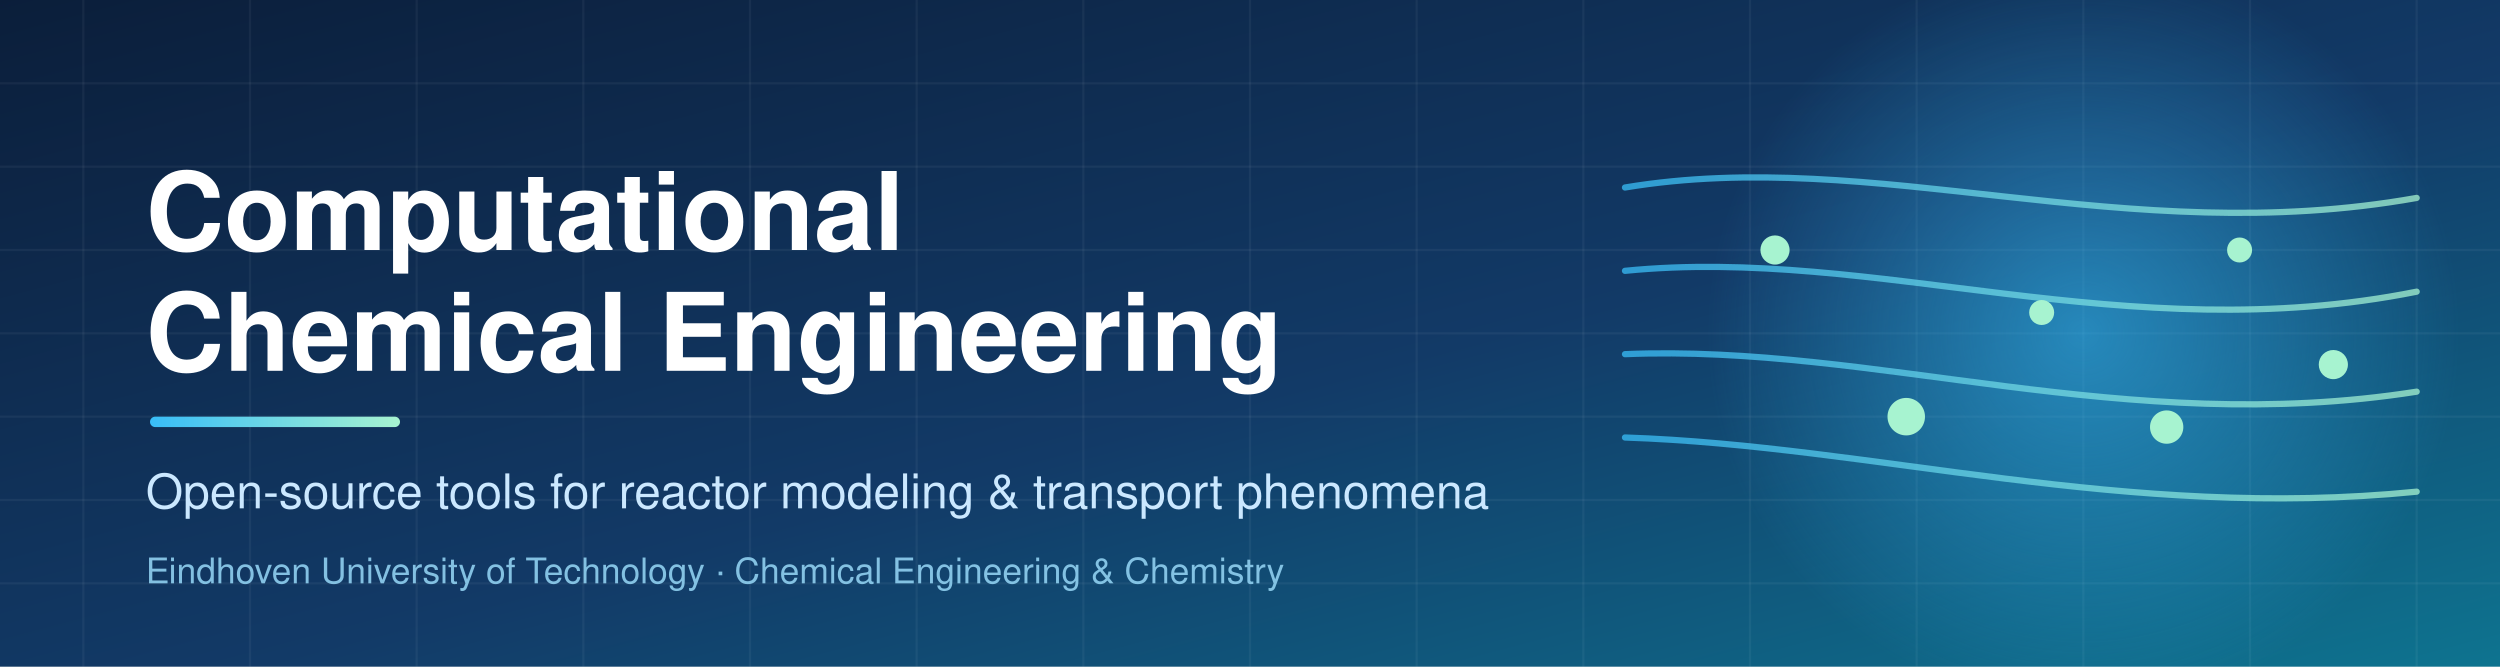
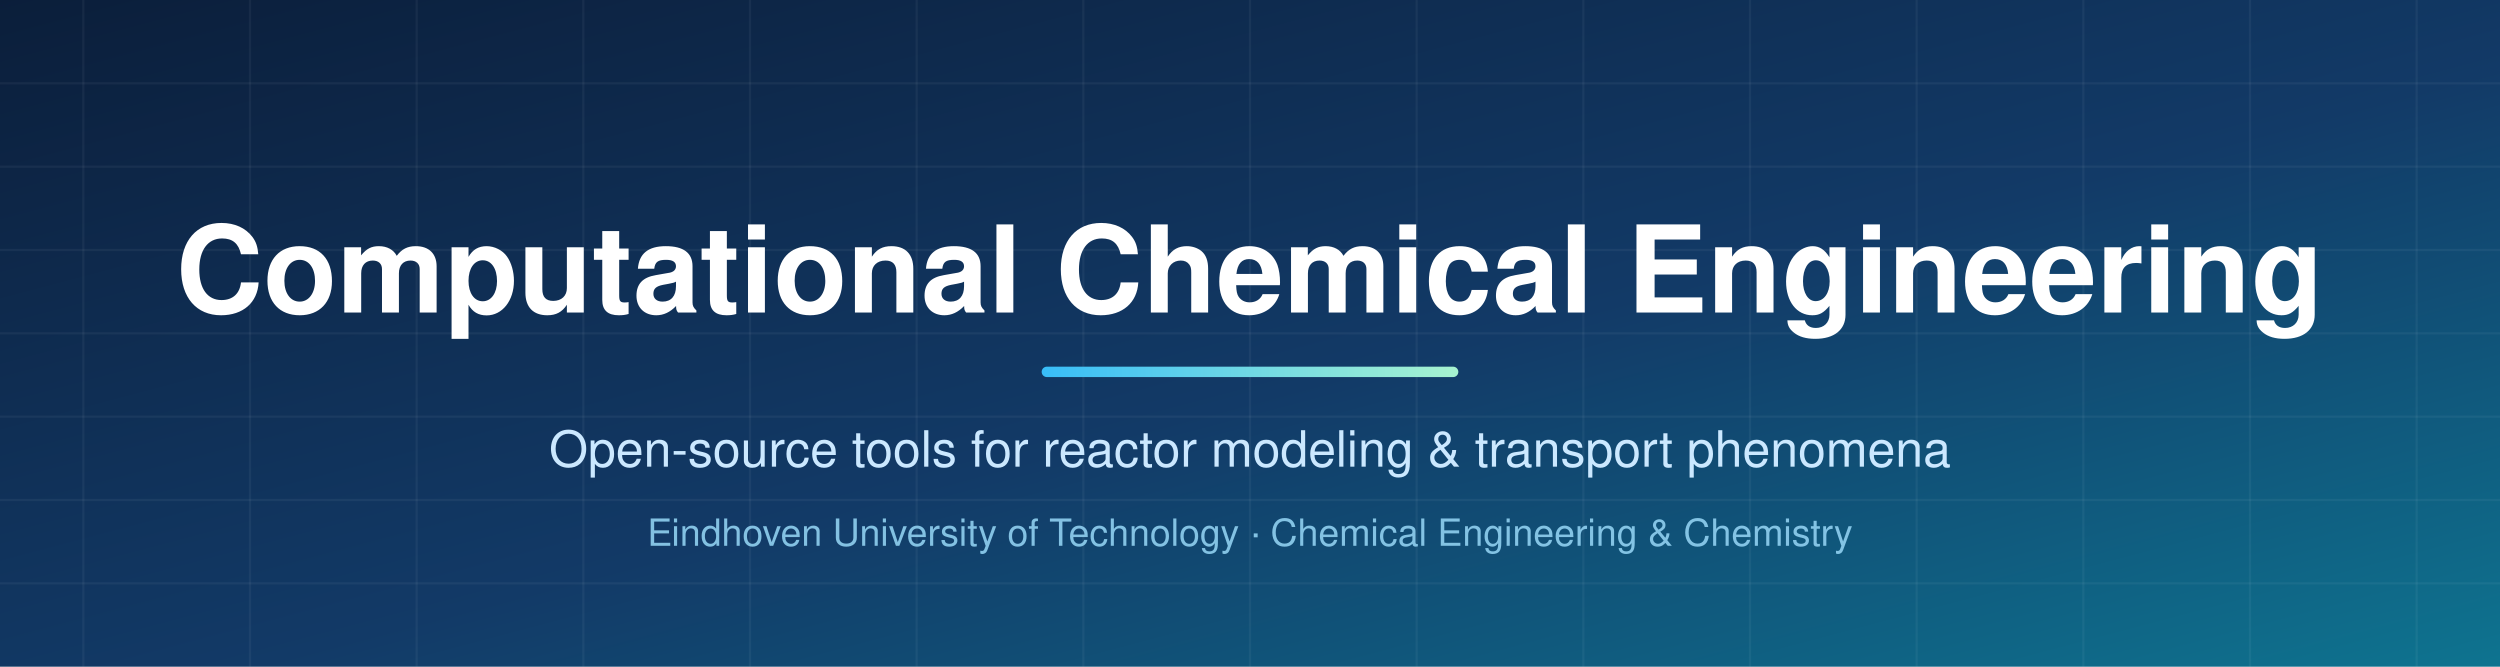
<svg xmlns="http://www.w3.org/2000/svg" viewBox="0 0 1200 320" width="1200" height="320" role="img" aria-label="Computational Chemical Engineering — open-source tools for reactor modeling and transport phenomena">
  <defs>
    <linearGradient id="bg" x1="0" y1="0" x2="1" y2="1">
      <stop offset="0" stop-color="#0b1e3a" />
      <stop offset="0.55" stop-color="#123a67" />
      <stop offset="1" stop-color="#0e7490" />
    </linearGradient>
    <linearGradient id="accent" x1="0" y1="0" x2="1" y2="0">
      <stop offset="0" stop-color="#38bdf8" />
      <stop offset="1" stop-color="#a7f3d0" />
    </linearGradient>
    <radialGradient id="glow" cx="0.5" cy="0.5" r="0.5">
      <stop offset="0" stop-color="#38bdf8" stop-opacity="0.55" />
      <stop offset="1" stop-color="#38bdf8" stop-opacity="0" />
    </radialGradient>
    <filter id="soft" x="-20%" y="-20%" width="140%" height="140%">
      <feGaussianBlur stdDeviation="6" />
    </filter>
  </defs>
  <rect width="1200" height="320" fill="url(#bg)" />
  <g stroke="#ffffff" stroke-opacity="0.05" stroke-width="1">
    <path d="M0 40 H1200 M0 80 H1200 M0 120 H1200 M0 160 H1200 M0 200 H1200 M0 240 H1200 M0 280 H1200" />
    <path d="M40 0 V320 M120 0 V320 M200 0 V320 M280 0 V320 M360 0 V320 M440 0 V320 M520 0 V320 M600 0 V320 M680 0 V320 M760 0 V320 M840 0 V320 M920 0 V320 M1000 0 V320 M1080 0 V320 M1160 0 V320" />
  </g>
-   <g transform="translate(0,0)">
-     <circle cx="1000" cy="160" r="180" fill="url(#glow)" />
-     <g fill="none" stroke="url(#accent)" stroke-width="3" stroke-opacity="0.75" stroke-linecap="round">
-       <path d="M780 90 C 900 70, 1020 120, 1160 95" />
-       <path d="M780 130 C 900 118, 1020 168, 1160 140" />
-       <path d="M780 170 C 900 165, 1020 210, 1160 188" />
-       <path d="M780 210 C 900 214, 1020 250, 1160 236" />
-     </g>
-     <g fill="#a7f3d0">
-       <circle cx="852" cy="120" r="7" />
-       <circle cx="915" cy="200" r="9" />
-       <circle cx="980" cy="150" r="6" />
-       <circle cx="1040" cy="205" r="8" />
-       <circle cx="1075" cy="120" r="6" />
-       <circle cx="1120" cy="175" r="7" />
-     </g>
-   </g>
-   <g font-family="'Segoe UI', Helvetica, Arial, sans-serif">
-     <text x="70" y="120" fill="#ffffff" font-size="52" font-weight="700">Computational</text>
-     <text x="70" y="178" fill="#ffffff" font-size="52" font-weight="700">Chemical Engineering</text>
-     <rect x="72" y="200" width="120" height="5" rx="2.5" fill="url(#accent)" />
-     <text x="70" y="244" fill="#cbe8ff" font-size="23" font-weight="400">Open-source tools for reactor modeling &amp; transport phenomena</text>
-     <text x="70" y="280" fill="#8fd0f0" fill-opacity="0.9" font-size="17">Eindhoven University of Technology · Chemical Engineering &amp; Chemistry</text>
+   <g font-family="'Segoe UI', Helvetica, Arial, sans-serif" text-anchor="middle">
+     <text x="600" y="150" fill="#ffffff" font-size="58" font-weight="700">Computational Chemical Engineering</text>
+     <rect x="500" y="176" width="200" height="5" rx="2.5" fill="url(#accent)" />
+     <text x="600" y="224" fill="#cbe8ff" font-size="24" font-weight="400">Open-source tools for reactor modeling &amp; transport phenomena</text>
+     <text x="600" y="262" fill="#8fd0f0" fill-opacity="0.9" font-size="18">Eindhoven University of Technology · Chemical Engineering &amp; Chemistry</text>
  </g>
</svg>
